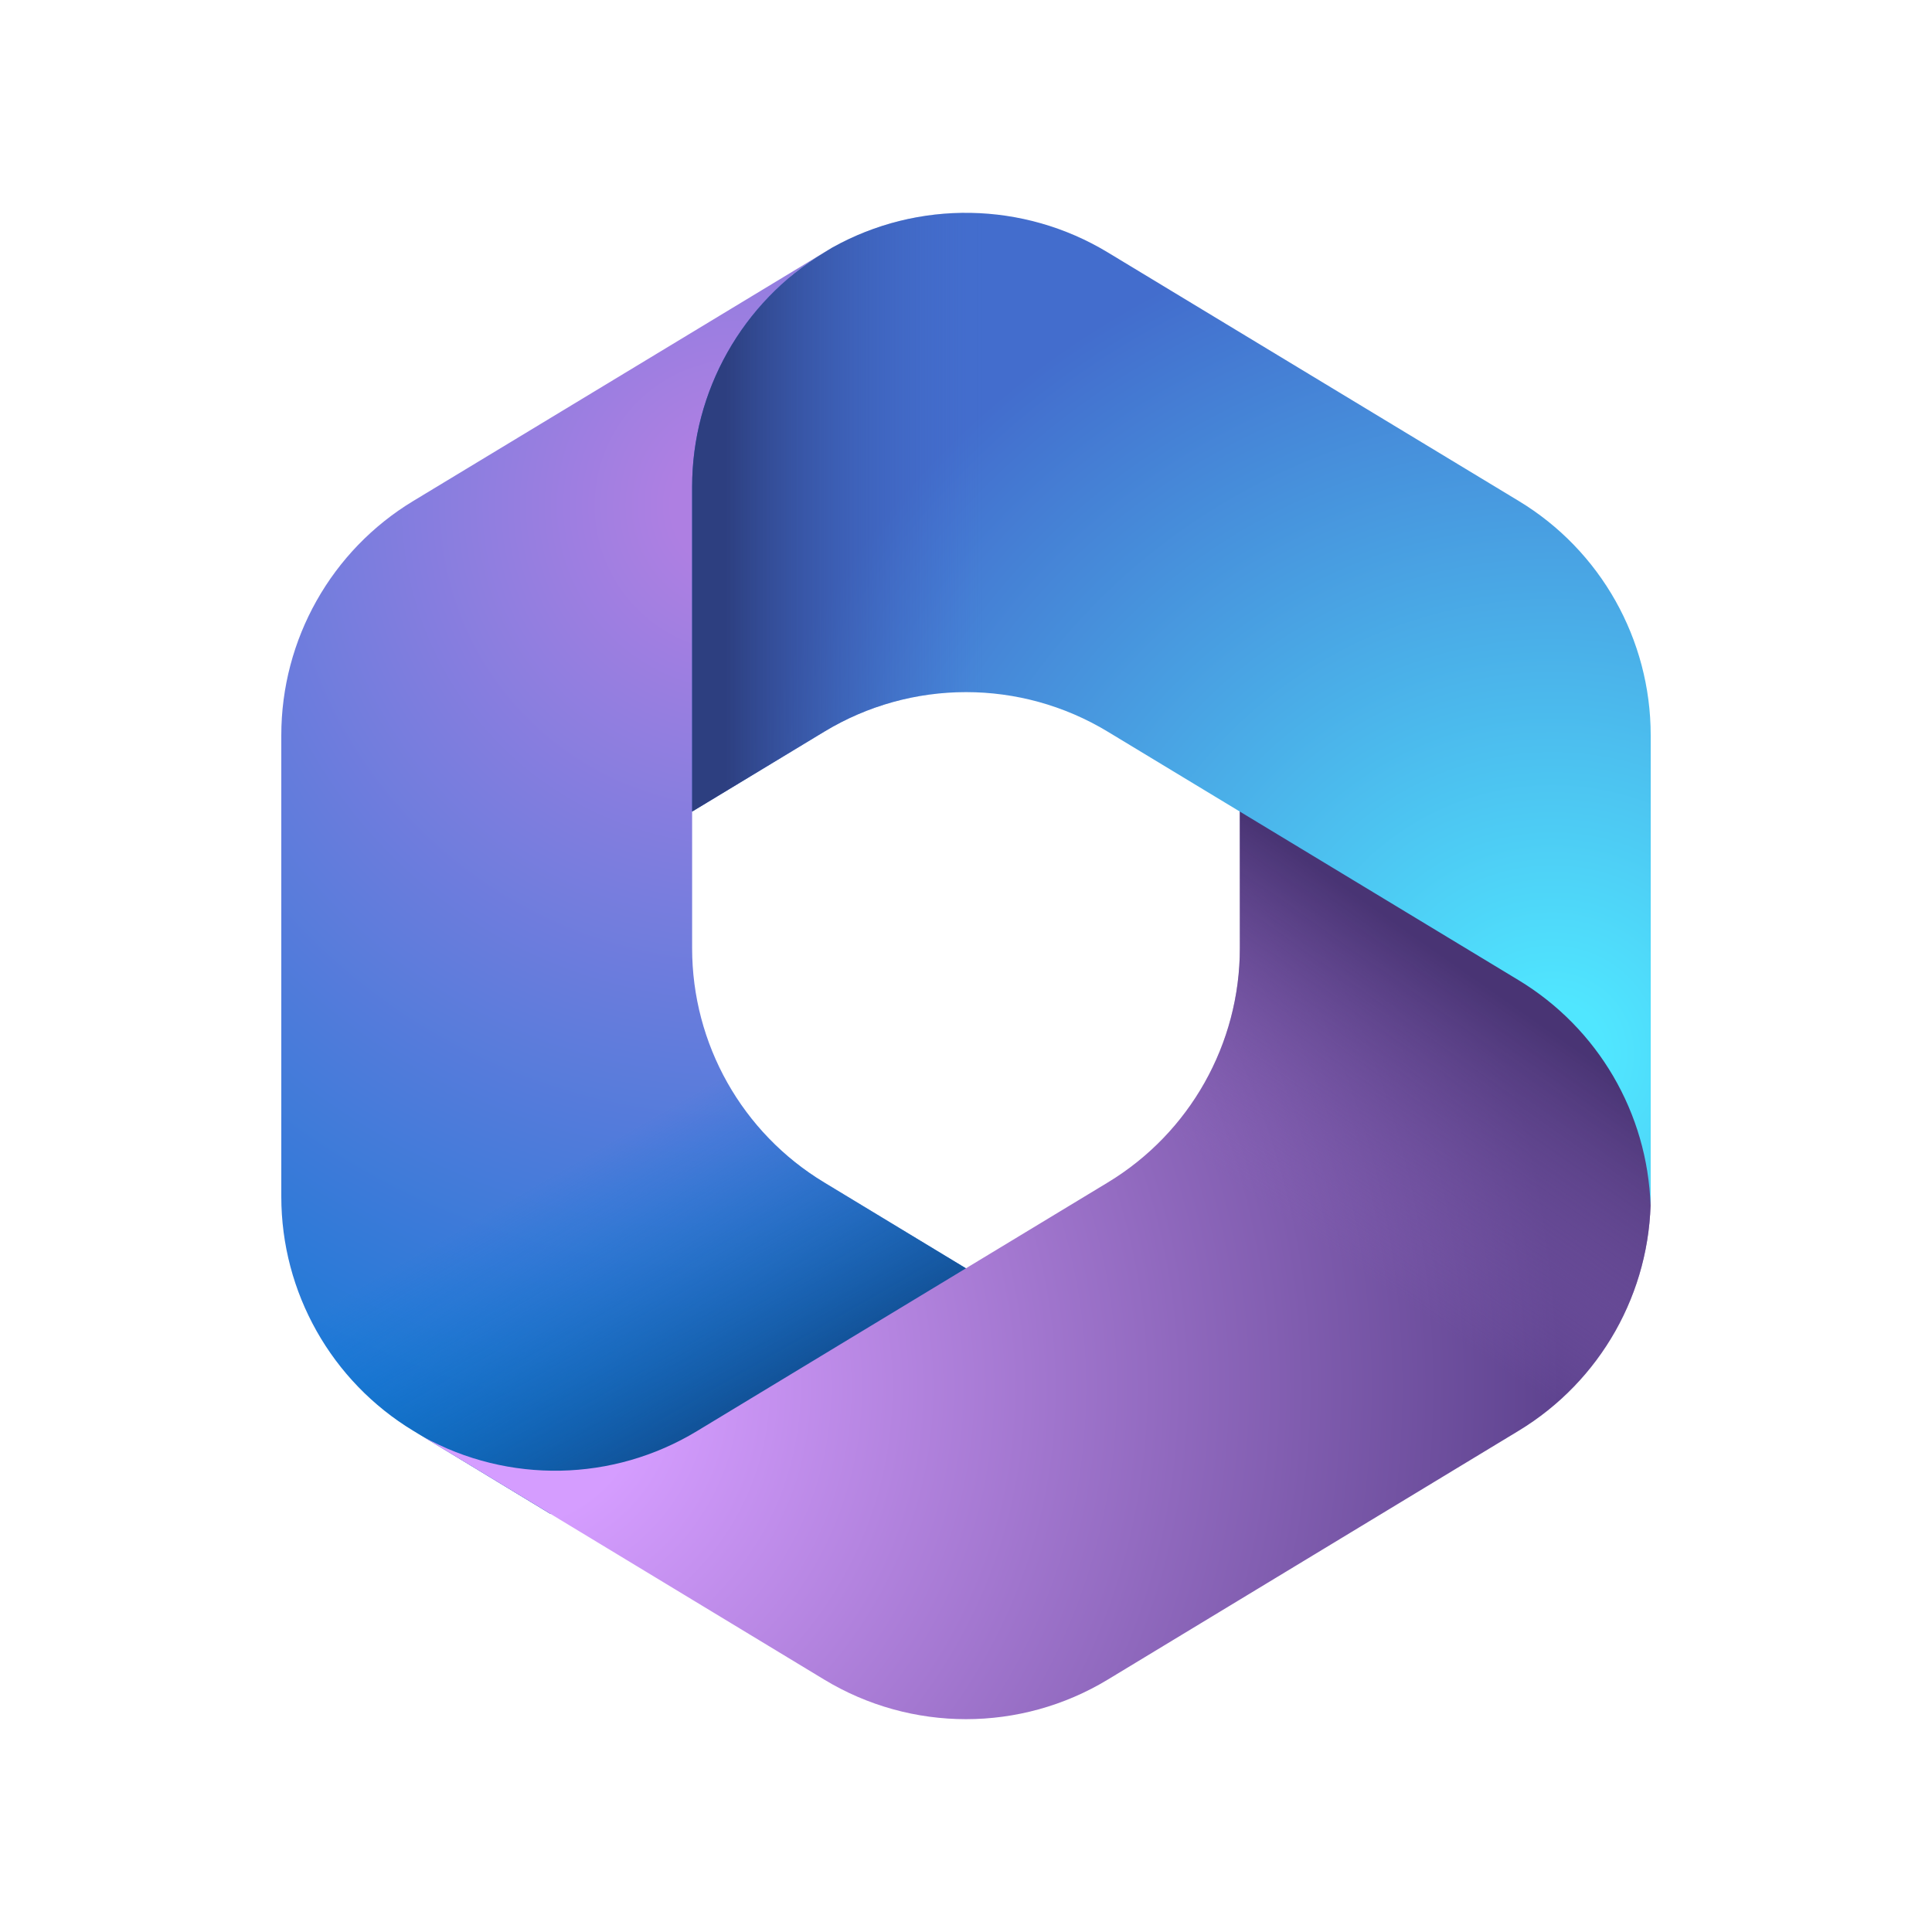
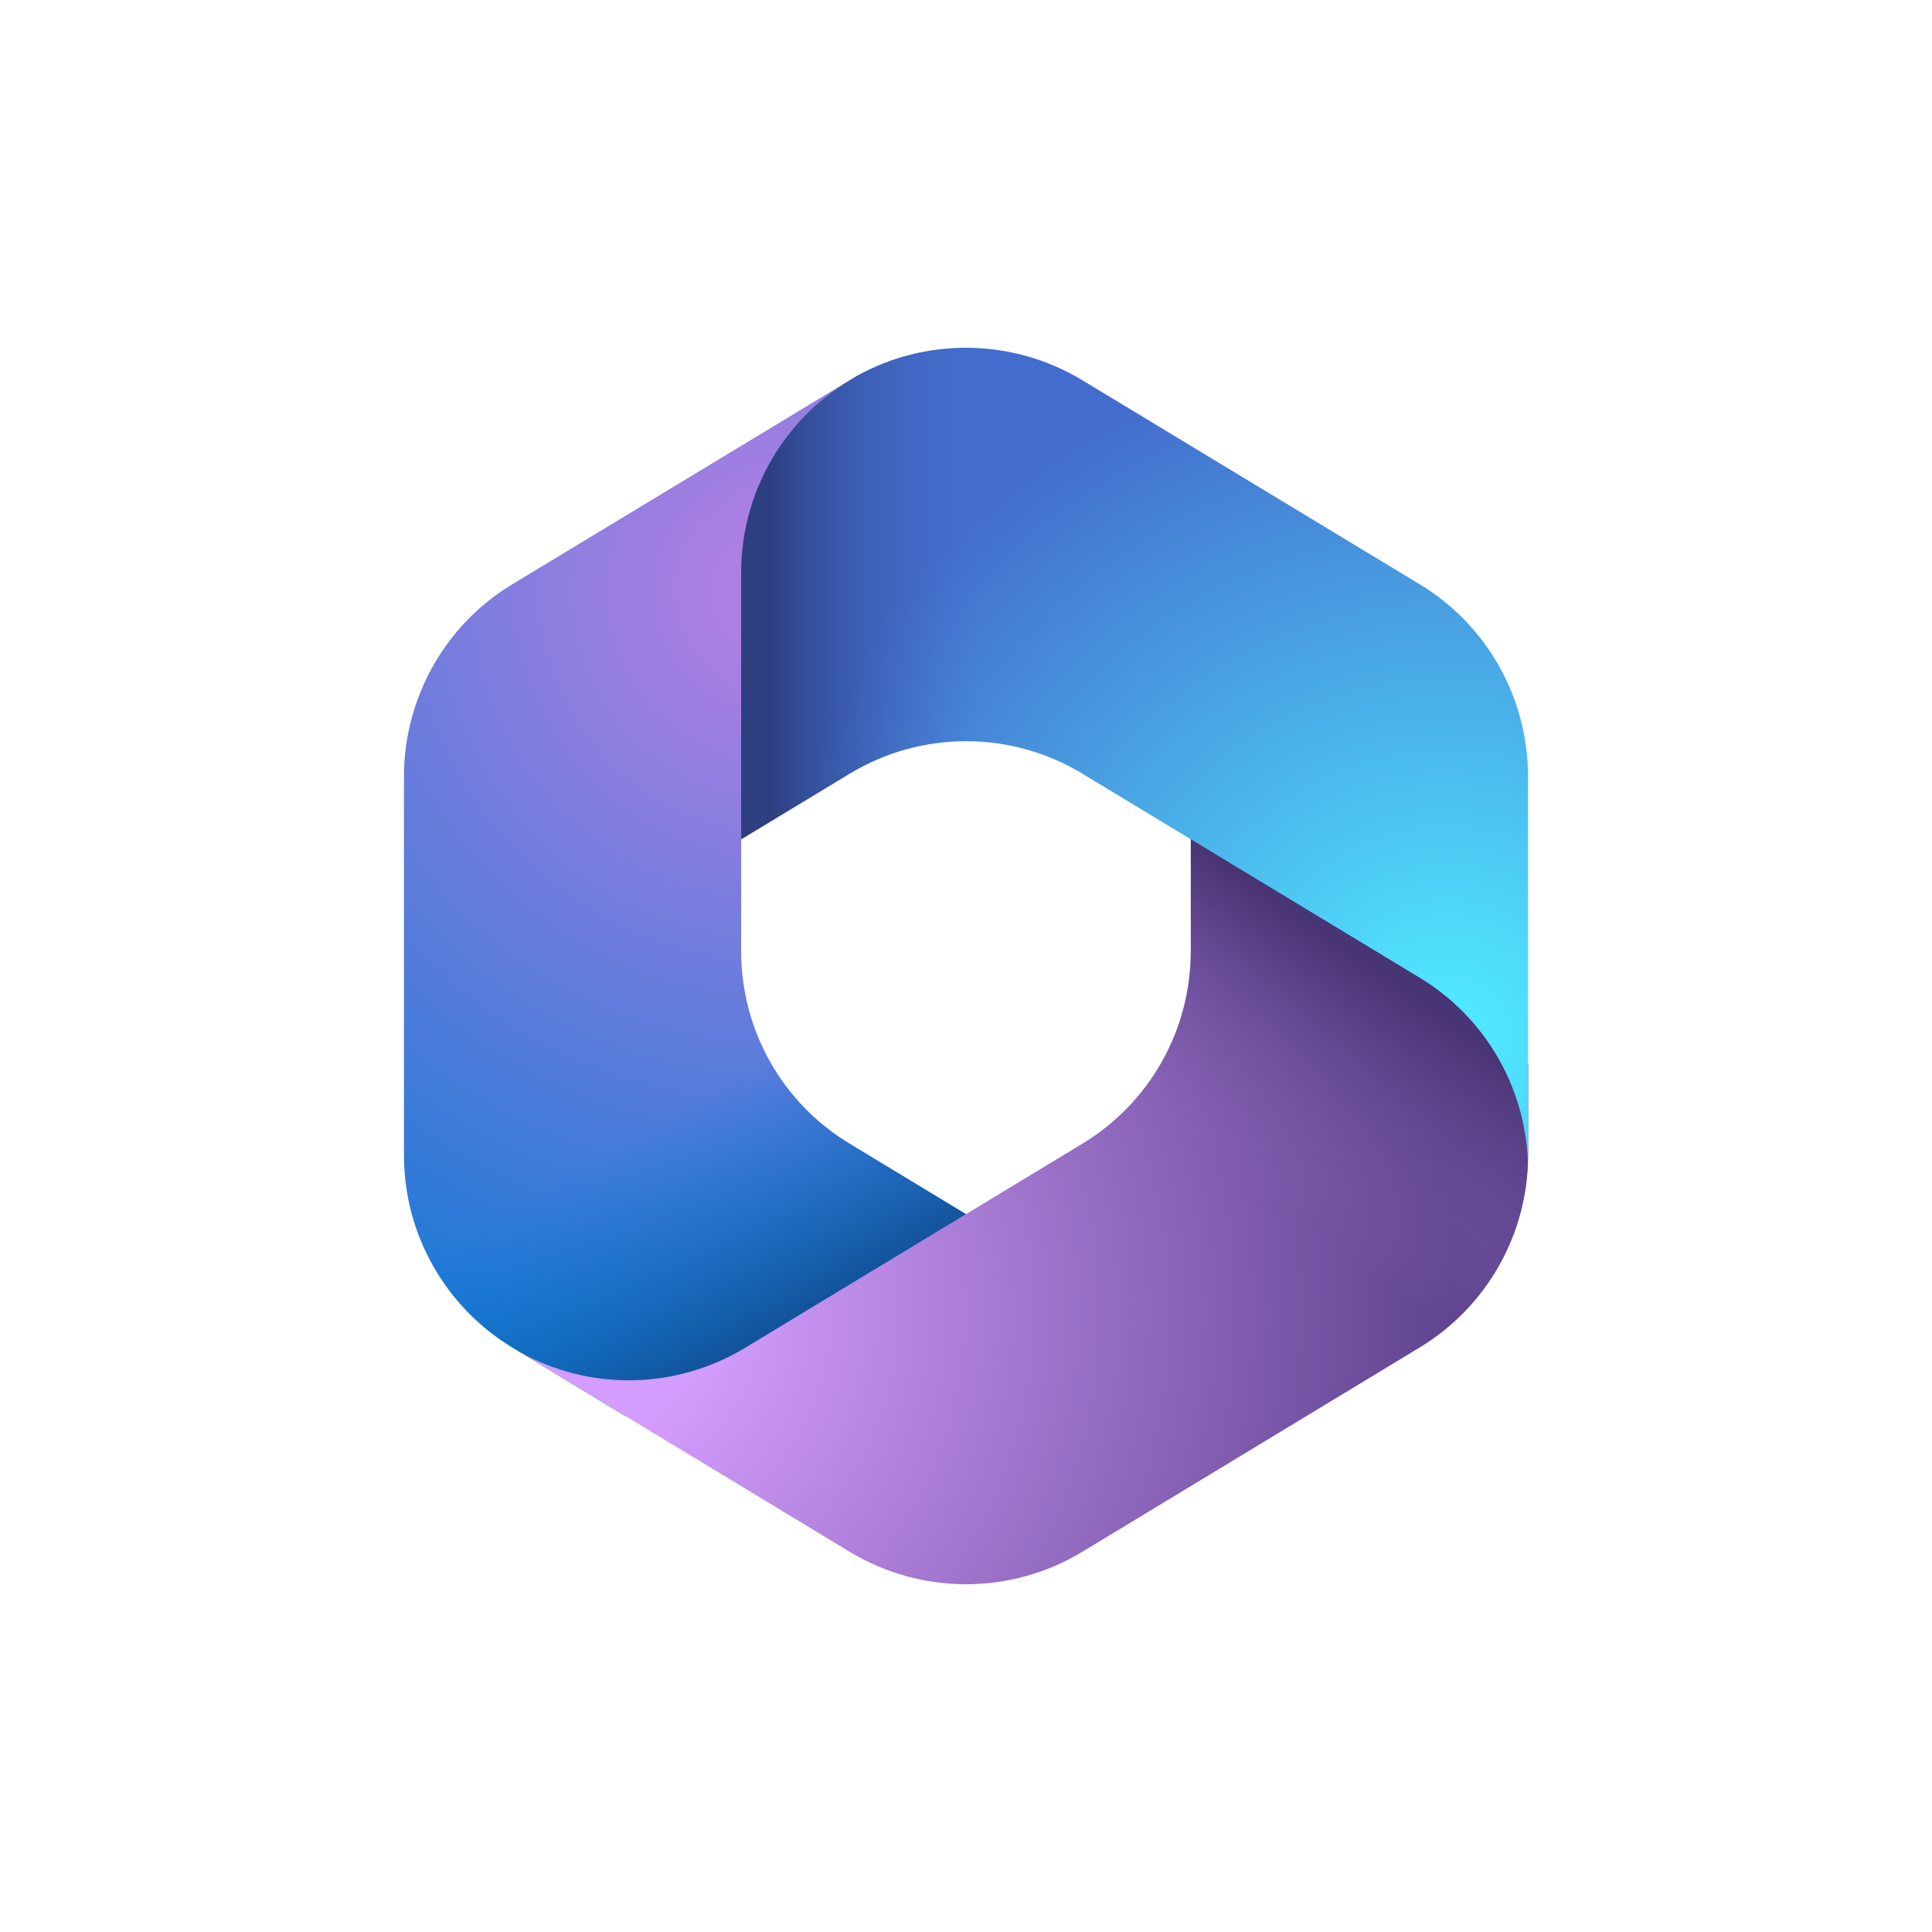
<svg xmlns="http://www.w3.org/2000/svg" width="100%" height="100%" viewBox="0 0 125 125" version="1.1" xml:space="preserve" style="fill-rule:evenodd;clip-rule:evenodd;stroke-linejoin:round;stroke-miterlimit:2;">
-   <g transform="matrix(0.04,0,0,0.04,62.5,62.5)">
-     <g id="Microsoft-365" transform="matrix(1,0,0,1,-1107.5,-1250)">
+   <g transform="matrix(0.0328339,0,0,0.0328339,26.1364,21.4576)">
+     <g id="Microsoft-365">
      <path d="M890.615,88.394L878.155,96.008C858.543,108.006 839.854,121.388 822.319,135.924L858.313,110.775L1162.88,110.775L1218.25,530.01L941.375,806.885L664.5,999.313L664.5,1221.27C664.5,1376.32 745.486,1520.07 878.155,1600.13L1169.57,1776.64L553.75,2135.89L434.924,2135.89L213.655,2001.83C80.986,1921.54 0,1778.02 0,1622.97L0,876.796C0,721.746 80.986,577.771 213.655,497.708L878.155,95.777C882.308,93.162 886.461,90.701 890.615,88.394Z" style="fill:url(#_Radial1);fill-rule:nonzero;" />
      <path d="M890.615,88.394L878.155,96.008C858.543,108.006 839.854,121.388 822.319,135.924L858.313,110.775L1162.88,110.775L1218.25,530.01L941.375,806.885L664.5,999.313L664.5,1221.27C664.5,1376.32 745.486,1520.07 878.155,1600.13L1169.57,1776.64L553.75,2135.89L434.924,2135.89L213.655,2001.83C80.986,1921.54 0,1778.02 0,1622.97L0,876.796C0,721.746 80.986,577.771 213.655,497.708L878.155,95.777C882.308,93.162 886.461,90.701 890.615,88.394Z" style="fill:url(#_Linear2);fill-rule:nonzero;" />
      <path d="M2159.62,1360.63L2215,1443.7L2215,1622.97C2215,1777.79 2134.01,1921.54 2001.35,2001.83L1336.85,2404.22C1195.87,2489.59 1019.13,2489.59 878.155,2404.22L229.114,2011.29C367.321,2087.66 536.445,2084.66 672.345,2002.29L1336.85,1600.13C1469.51,1519.84 1550.5,1376.09 1550.5,1221.04L1550.5,973.01L2159.62,1360.63Z" style="fill:url(#_Radial3);fill-rule:nonzero;" />
      <path d="M2159.62,1360.63L2215,1443.7L2215,1622.97C2215,1777.79 2134.01,1921.54 2001.35,2001.83L1336.85,2404.22C1195.87,2489.59 1019.13,2489.59 878.155,2404.22L229.114,2011.29C367.321,2087.66 536.445,2084.66 672.345,2002.29L1336.85,1600.13C1469.51,1519.84 1550.5,1376.09 1550.5,1221.04L1550.5,973.01L2159.62,1360.63Z" style="fill:url(#_Linear4);fill-rule:nonzero;" />
      <path d="M2215,876.796L2215,1622.97C2215,1627.74 2214.92,1632.59 2214.77,1637.51C2209.92,1488 2129.86,1350.71 2001.35,1272.96L1336.85,871.027C1195.87,785.658 1019.13,785.658 878.155,871.027L664.5,1000.24L664.5,475.096C664.5,320.046 745.486,176.302 878.155,96.008L891.307,87.933C1030.21,10.408 1200.25,13.176 1336.85,95.777L2001.35,497.708C2134.01,577.771 2215,721.746 2215,876.796Z" style="fill:url(#_Radial5);fill-rule:nonzero;" />
      <path d="M2215,876.796L2215,1622.97C2215,1627.74 2214.92,1632.59 2214.77,1637.51C2209.92,1488 2129.86,1350.71 2001.35,1272.96L1336.85,871.027C1195.87,785.658 1019.13,785.658 878.155,871.027L664.5,1000.24L664.5,475.096C664.5,320.046 745.486,176.302 878.155,96.008L891.307,87.933C1030.21,10.408 1200.25,13.176 1336.85,95.777L2001.35,497.708C2134.01,577.771 2215,721.746 2215,876.796Z" style="fill:url(#_Linear6);fill-rule:nonzero;" />
    </g>
-     <g id="Microsoft-3651">
-         </g>
  </g>
  <defs>
    <radialGradient id="_Radial1" cx="0" cy="0" r="1" gradientUnits="userSpaceOnUse" gradientTransform="matrix(1847.68,0,0,1847.68,742.948,509.936)">
      <stop offset="0" style="stop-color:rgb(174,127,226);stop-opacity:1" />
      <stop offset="0.06" style="stop-color:rgb(174,127,226);stop-opacity:1" />
      <stop offset="1" style="stop-color:rgb(0,120,212);stop-opacity:1" />
    </radialGradient>
    <linearGradient id="_Linear2" x1="0" y1="0" x2="1" y2="0" gradientUnits="userSpaceOnUse" gradientTransform="matrix(-263.723,-455.921,455.921,-263.723,748.255,2017.75)">
      <stop offset="0" style="stop-color:rgb(17,74,139);stop-opacity:1" />
      <stop offset="1" style="stop-color:rgb(0,120,212);stop-opacity:0" />
    </linearGradient>
    <radialGradient id="_Radial3" cx="0" cy="0" r="1" gradientUnits="userSpaceOnUse" gradientTransform="matrix(1719.39,0,0,1719.39,356.015,1933.77)">
      <stop offset="0" style="stop-color:rgb(213,157,255);stop-opacity:1" />
      <stop offset="0.13" style="stop-color:rgb(213,157,255);stop-opacity:1" />
      <stop offset="1" style="stop-color:rgb(94,67,143);stop-opacity:1" />
    </radialGradient>
    <linearGradient id="_Linear4" x1="0" y1="0" x2="1" y2="0" gradientUnits="userSpaceOnUse" gradientTransform="matrix(-282.643,405.16,-405.16,-282.643,2013.34,1326.03)">
      <stop offset="0" style="stop-color:rgb(73,52,116);stop-opacity:1" />
      <stop offset="1" style="stop-color:rgb(140,102,186);stop-opacity:0" />
    </linearGradient>
    <radialGradient id="_Radial5" cx="0" cy="0" r="1" gradientUnits="userSpaceOnUse" gradientTransform="matrix(1379.99,0,0,1379.99,2051.87,1388.55)">
      <stop offset="0" style="stop-color:rgb(80,230,255);stop-opacity:1" />
      <stop offset="0.06" style="stop-color:rgb(80,230,255);stop-opacity:1" />
      <stop offset="1" style="stop-color:rgb(67,109,205);stop-opacity:1" />
    </radialGradient>
    <linearGradient id="_Linear6" x1="0" y1="0" x2="1" y2="0" gradientUnits="userSpaceOnUse" gradientTransform="matrix(416.005,0,0,416.005,718.491,90.2398)">
      <stop offset="0" style="stop-color:rgb(45,63,128);stop-opacity:1" />
      <stop offset="1" style="stop-color:rgb(67,109,205);stop-opacity:0" />
    </linearGradient>
  </defs>
</svg>
